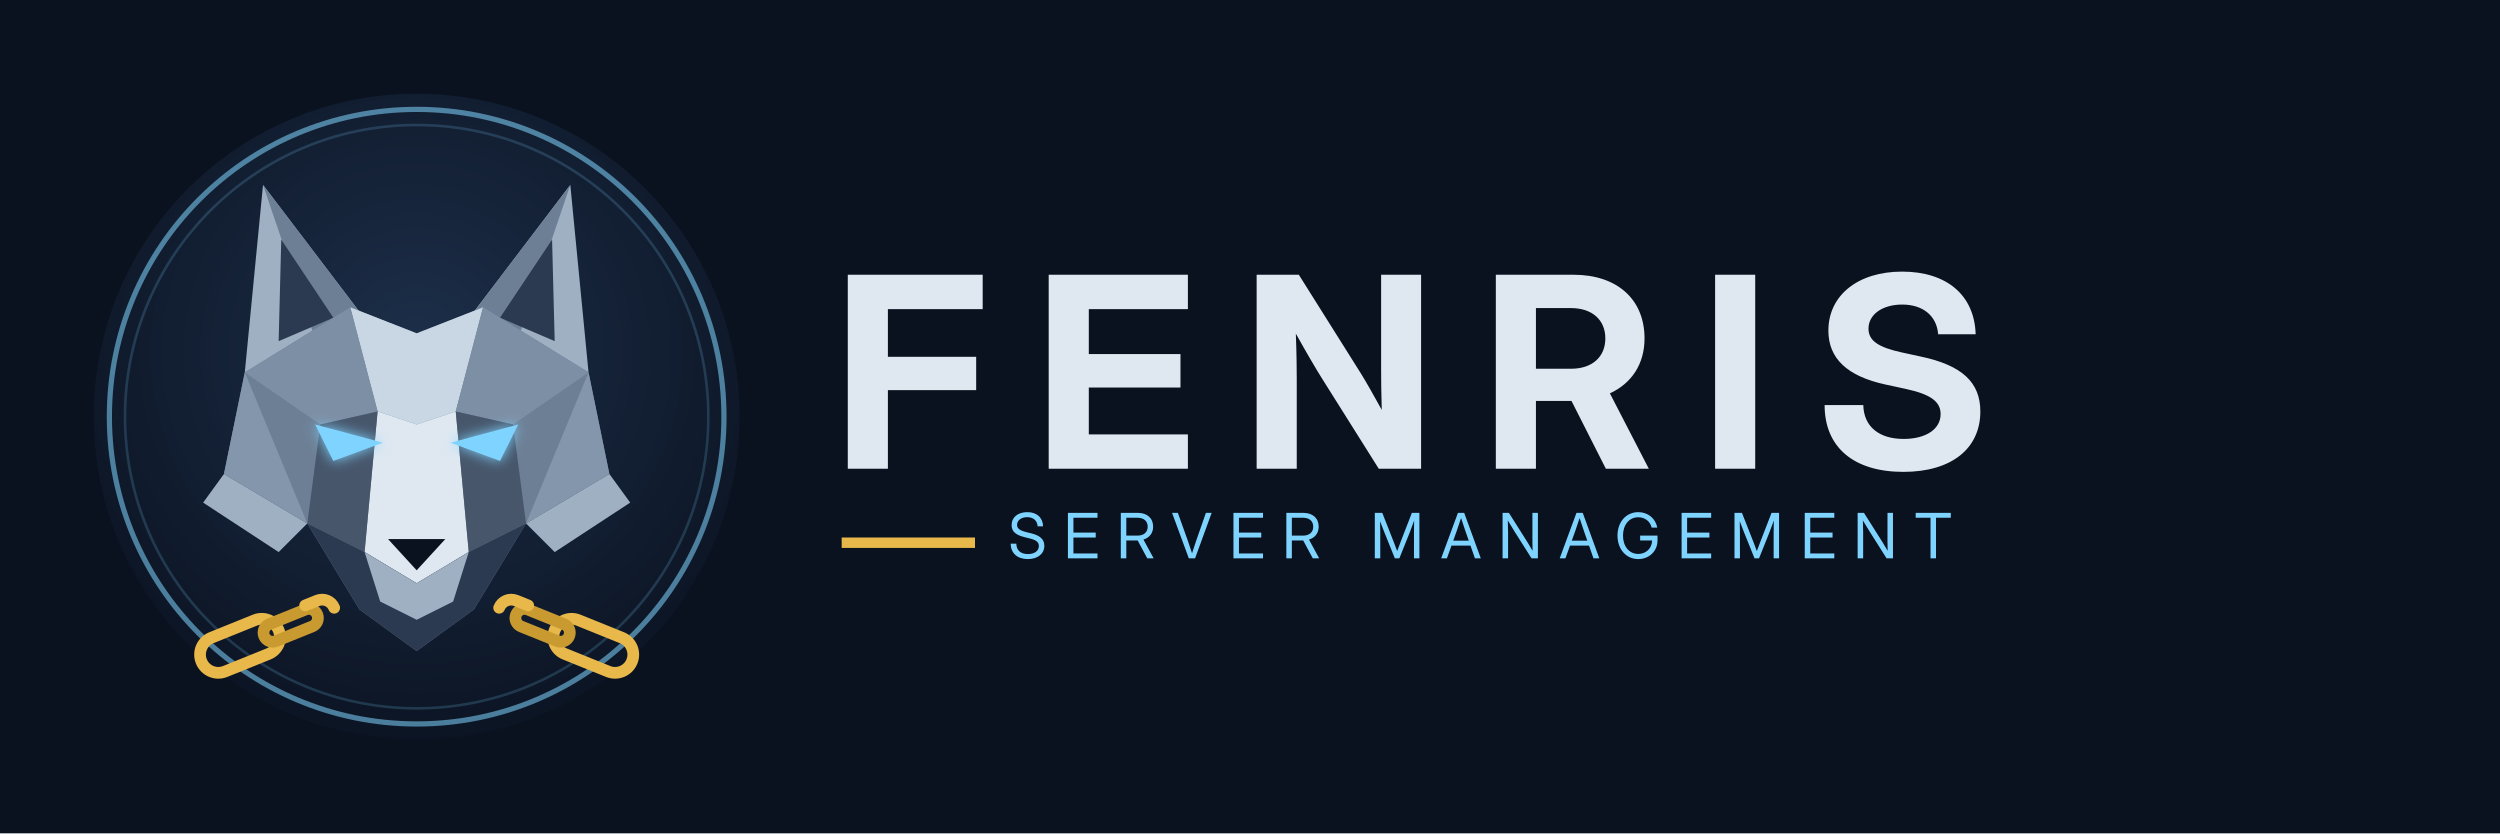
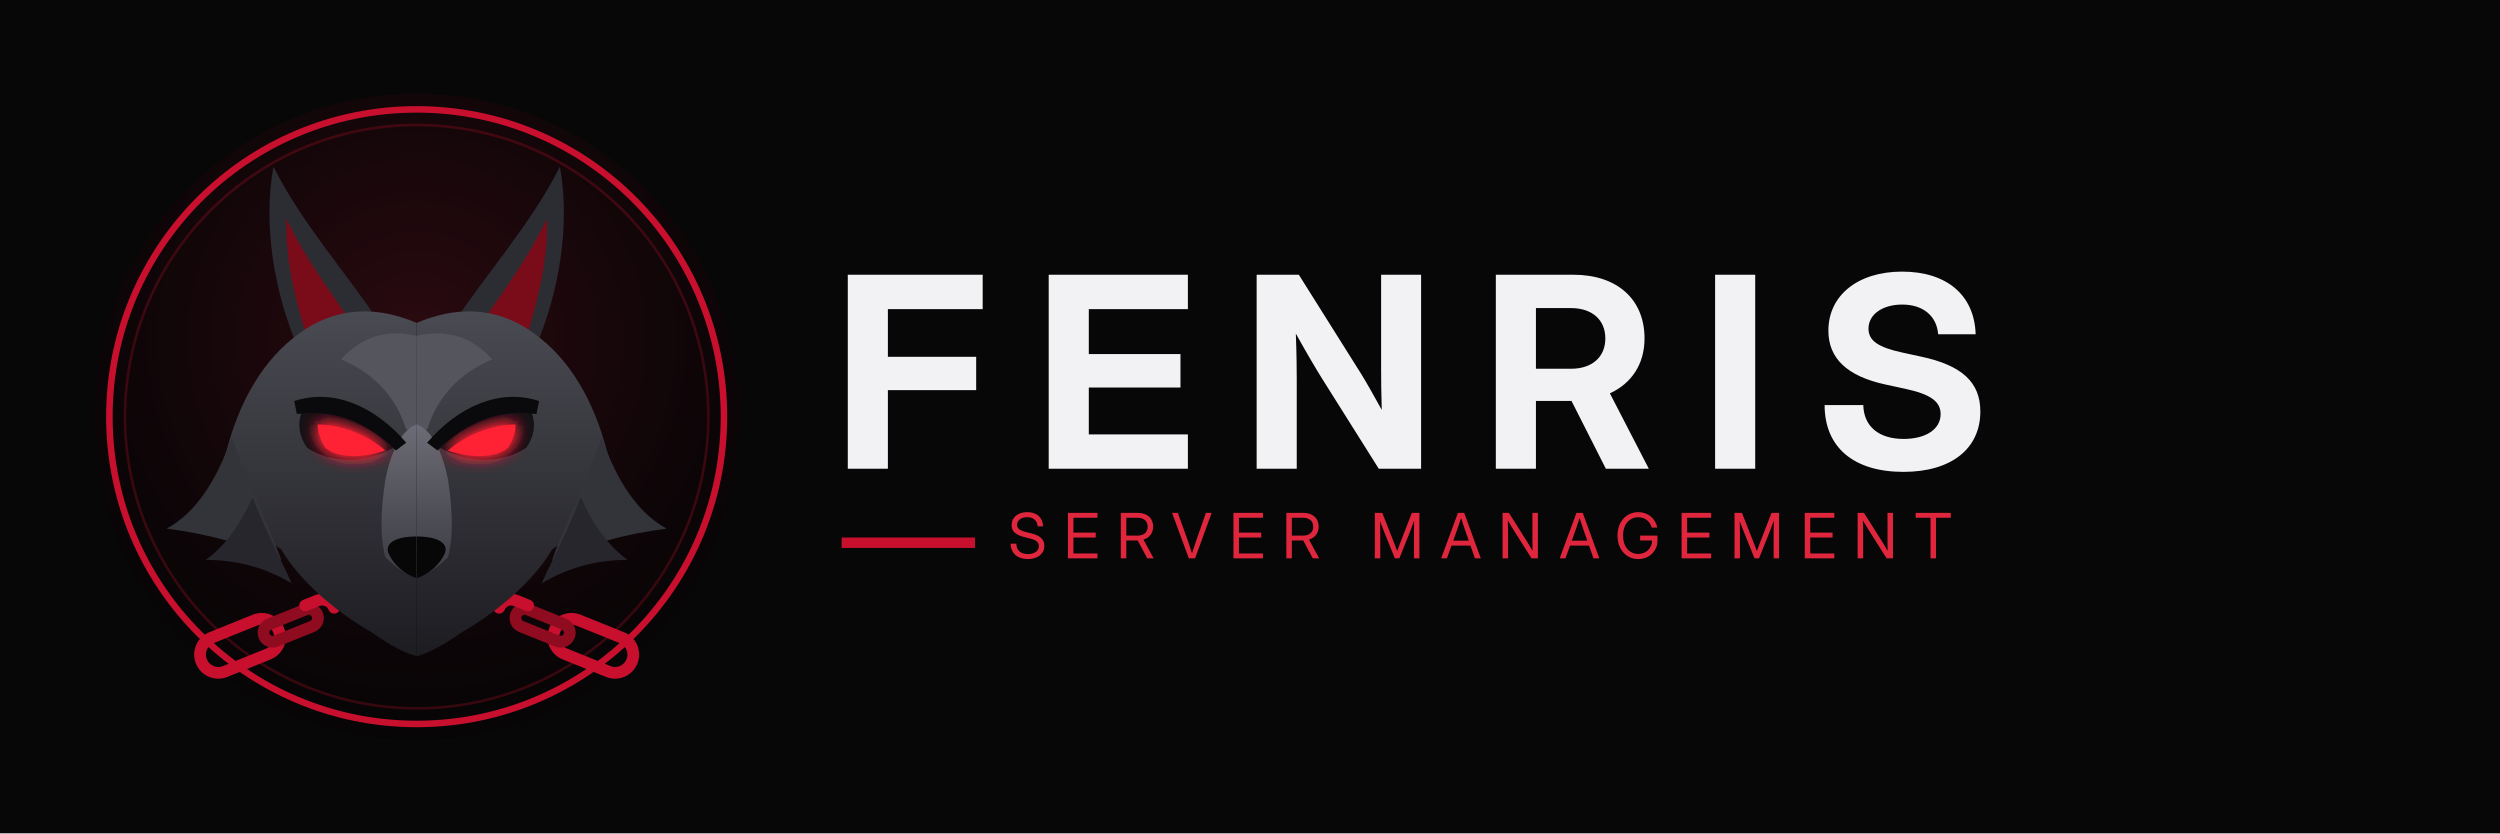
<svg xmlns="http://www.w3.org/2000/svg" viewBox="0 0 1200 400" width="1200" height="400">
-   <rect width="1200" height="400" fill="#0a1220" />
+   <rect width="1200" height="400" fill="#070707" />
  <g transform="translate(40 40) scale(0.625)">
    <defs>
-       <radialGradient id="bg" cx="50%" cy="40%" r="65%">
-         <stop offset="0" stop-color="#1d2f4a" />
-         <stop offset="1" stop-color="#0a1220" />
+       <radialGradient id="bg" cx="50%" cy="38%" r="65%">
+         <stop offset="0" stop-color="#2a0a10" />
+         <stop offset=".7" stop-color="#0d0507" />
+         <stop offset="1" stop-color="#050505" />
      </radialGradient>
-       <filter id="glow" x="-50%" y="-50%" width="200%" height="200%">
-         <feGaussianBlur stdDeviation="5" result="b" />
+       <linearGradient id="fur" x1="0" y1="0" x2="0" y2="1">
+         <stop offset="0" stop-color="#4a4a52" />
+         <stop offset="1" stop-color="#1c1c21" />
+       </linearGradient>
+       <linearGradient id="muz" x1="0" y1="0" x2="0" y2="1">
+         <stop offset="0" stop-color="#6c6c76" />
+         <stop offset="1" stop-color="#3a3a42" />
+       </linearGradient>
+       <filter id="glow" x="-80%" y="-80%" width="260%" height="260%">
+         <feGaussianBlur stdDeviation="6" result="b" />
        <feMerge>
+           <feMergeNode in="b" />
          <feMergeNode in="b" />
          <feMergeNode in="SourceGraphic" />
        </feMerge>
      </filter>
+       <g id="half">
+         <path d="M146 64 C168 108 204 148 226 182 L166 206 C146 160 138 108 146 64Z" fill="#2c2c33" />
+         <path d="M156 104 C170 134 190 160 206 184 L172 196 C162 164 155 134 156 104Z" fill="#7a0c1a" />
+         <path d="M256 184 C228 172 196 170 166 192 C138 212 120 244 110 282 C104 302 94 318 80 332 C108 334 132 344 152 358 C166 382 194 406 222 422 C236 432 248 438 256 440Z" fill="url(#fur)" />
+         <path d="M114 272 C102 306 86 330 64 342 C96 346 124 354 152 366 C144 344 128 310 114 272Z" fill="#33333a" />
+         <path d="M130 318 C120 340 108 356 94 366 C118 366 140 372 160 384 C152 366 140 344 130 318Z" fill="#26262c" />
+         <path d="M256 194 C232 188 212 196 198 212 C222 222 240 240 248 266 L256 266Z" fill="#55555e" />
+         <path d="M256 262 C244 266 236 284 232 304 C228 330 228 350 232 364 C242 374 250 378 256 380Z" fill="url(#muz)" />
+         <path d="M168 252 C192 248 218 260 238 280 C216 292 190 292 172 280 C166 272 164 262 168 252Z" fill="#121216" />
+         <path d="M180 262 C198 262 218 270 232 282 C214 288 196 288 186 280 C182 274 180 268 180 262Z" fill="#ff2236" filter="url(#glow)" />
+         <path d="M162 244 C192 234 224 248 248 276 L240 282 C218 260 192 250 164 254Z" fill="#0a0a0c" />
+         <path d="M256 348 C242 348 232 352 234 360 C238 370 248 378 256 380Z" fill="#070707" />
+       </g>
    </defs>
    <circle cx="256" cy="256" r="248" fill="url(#bg)" />
-     <circle cx="256" cy="256" r="236" fill="none" stroke="#7fd4ff" stroke-opacity=".55" stroke-width="4" />
-     <circle cx="256" cy="256" r="224" fill="none" stroke="#7fd4ff" stroke-opacity=".18" stroke-width="2" />
+     <circle cx="256" cy="256" r="236" fill="none" stroke="#c8102e" stroke-width="5" />
+     <circle cx="256" cy="256" r="224" fill="none" stroke="#c8102e" stroke-opacity=".25" stroke-width="2" />
    <g fill="none" stroke-linecap="round">
      <g transform="rotate(-22 150 420)">
-         <rect x="86" y="406" width="64" height="28" rx="14" stroke="#e8b84a" stroke-width="9" />
-         <rect x="138" y="413" width="44" height="14" rx="7" stroke="#c99a30" stroke-width="9" />
-         <path d="M176 410 h10 a10 10 0 0 1 10 10 v0" stroke="#e8b84a" stroke-width="9" />
+         <rect x="86" y="406" width="64" height="28" rx="14" stroke="#c8102e" stroke-width="9" />
+         <rect x="138" y="413" width="44" height="14" rx="7" stroke="#8e0b20" stroke-width="9" />
+         <path d="M176 410 h10 a10 10 0 0 1 10 10" stroke="#c8102e" stroke-width="9" />
      </g>
      <g transform="rotate(22 362 420)">
-         <rect x="362" y="406" width="64" height="28" rx="14" stroke="#e8b84a" stroke-width="9" />
-         <rect x="330" y="413" width="44" height="14" rx="7" stroke="#c99a30" stroke-width="9" />
-         <path d="M336 410 h-10 a10 10 0 0 0 -10 10 v0" stroke="#e8b84a" stroke-width="9" />
+         <rect x="362" y="406" width="64" height="28" rx="14" stroke="#c8102e" stroke-width="9" />
+         <rect x="330" y="413" width="44" height="14" rx="7" stroke="#8e0b20" stroke-width="9" />
+         <path d="M336 410 h-10 a10 10 0 0 0 -10 10" stroke="#c8102e" stroke-width="9" />
      </g>
    </g>
-     <polygon points="138,78 214,178 124,222" fill="#9fb0c3" />
-     <polygon points="138,78 214,178 176,190" fill="#6d7f95" />
-     <polygon points="152,120 192,180 150,198" fill="#2b3a50" />
-     <polygon points="374,78 298,178 388,222" fill="#9fb0c3" />
-     <polygon points="374,78 298,178 336,190" fill="#6d7f95" />
-     <polygon points="360,120 320,180 362,198" fill="#2b3a50" />
-     <polygon points="124,222 205,172 256,192 307,172 388,222 404,300 340,338 300,404 256,436 212,404 172,338 108,300" fill="#6d7f95" />
-     <polygon points="108,300 172,338 150,360 92,322" fill="#9fb0c3" />
-     <polygon points="404,300 340,338 362,360 420,322" fill="#9fb0c3" />
-     <polygon points="124,222 172,338 108,300" fill="#8496ab" />
-     <polygon points="388,222 340,338 404,300" fill="#8496ab" />
-     <polygon points="205,172 256,192 307,172 286,252 256,262 226,252" fill="#c9d6e3" />
-     <polygon points="124,222 205,172 226,252 182,262" fill="#7d8fa5" />
-     <polygon points="388,222 307,172 286,252 330,262" fill="#7d8fa5" />
-     <polygon points="226,252 256,262 286,252 296,360 256,384 216,360" fill="#dfe8f1" />
-     <polygon points="182,262 226,252 216,360 172,338" fill="#47566b" />
-     <polygon points="330,262 286,252 296,360 340,338" fill="#47566b" />
-     <polygon points="172,338 216,360 256,384 296,360 340,338 300,404 256,436 212,404" fill="#2b3a50" />
-     <polygon points="216,360 256,384 296,360 284,398 256,412 228,398" fill="#9fb0c3" />
-     <polygon points="234,350 278,350 256,374" fill="#0a1220" />
-     <g filter="url(#glow)" fill="#7fd4ff">
-       <polygon points="178,262 230,276 192,290" />
-       <polygon points="334,262 282,276 320,290" />
-     </g>
+     <use href="#half" />
+     <use href="#half" transform="translate(512 0) scale(-1 1)" />
  </g>
-   <text x="400" y="225" font-family="Inter Display, Inter, DejaVu Sans, Liberation Sans, Arial, sans-serif" font-weight="700" font-size="128" letter-spacing="22" fill="#dfe8f1">FENRIS</text>
-   <rect x="404" y="258" width="64" height="5" fill="#e8b84a" />
-   <text x="484" y="268" font-family="Inter Display, Inter, DejaVu Sans, Liberation Sans, Arial, sans-serif" font-size="30" letter-spacing="8" fill="#7fd4ff">SERVER MANAGEMENT</text>
+   <text x="400" y="225" font-family="Inter Display, Inter, DejaVu Sans, sans-serif" font-weight="700" font-size="128" letter-spacing="22" fill="#f2f2f4">FENRIS</text>
+   <rect x="404" y="258" width="64" height="5" fill="#c8102e" />
+   <text x="484" y="268" font-family="Inter Display, Inter, DejaVu Sans, sans-serif" font-size="30" letter-spacing="8" fill="#e0263d">SERVER MANAGEMENT</text>
</svg>
